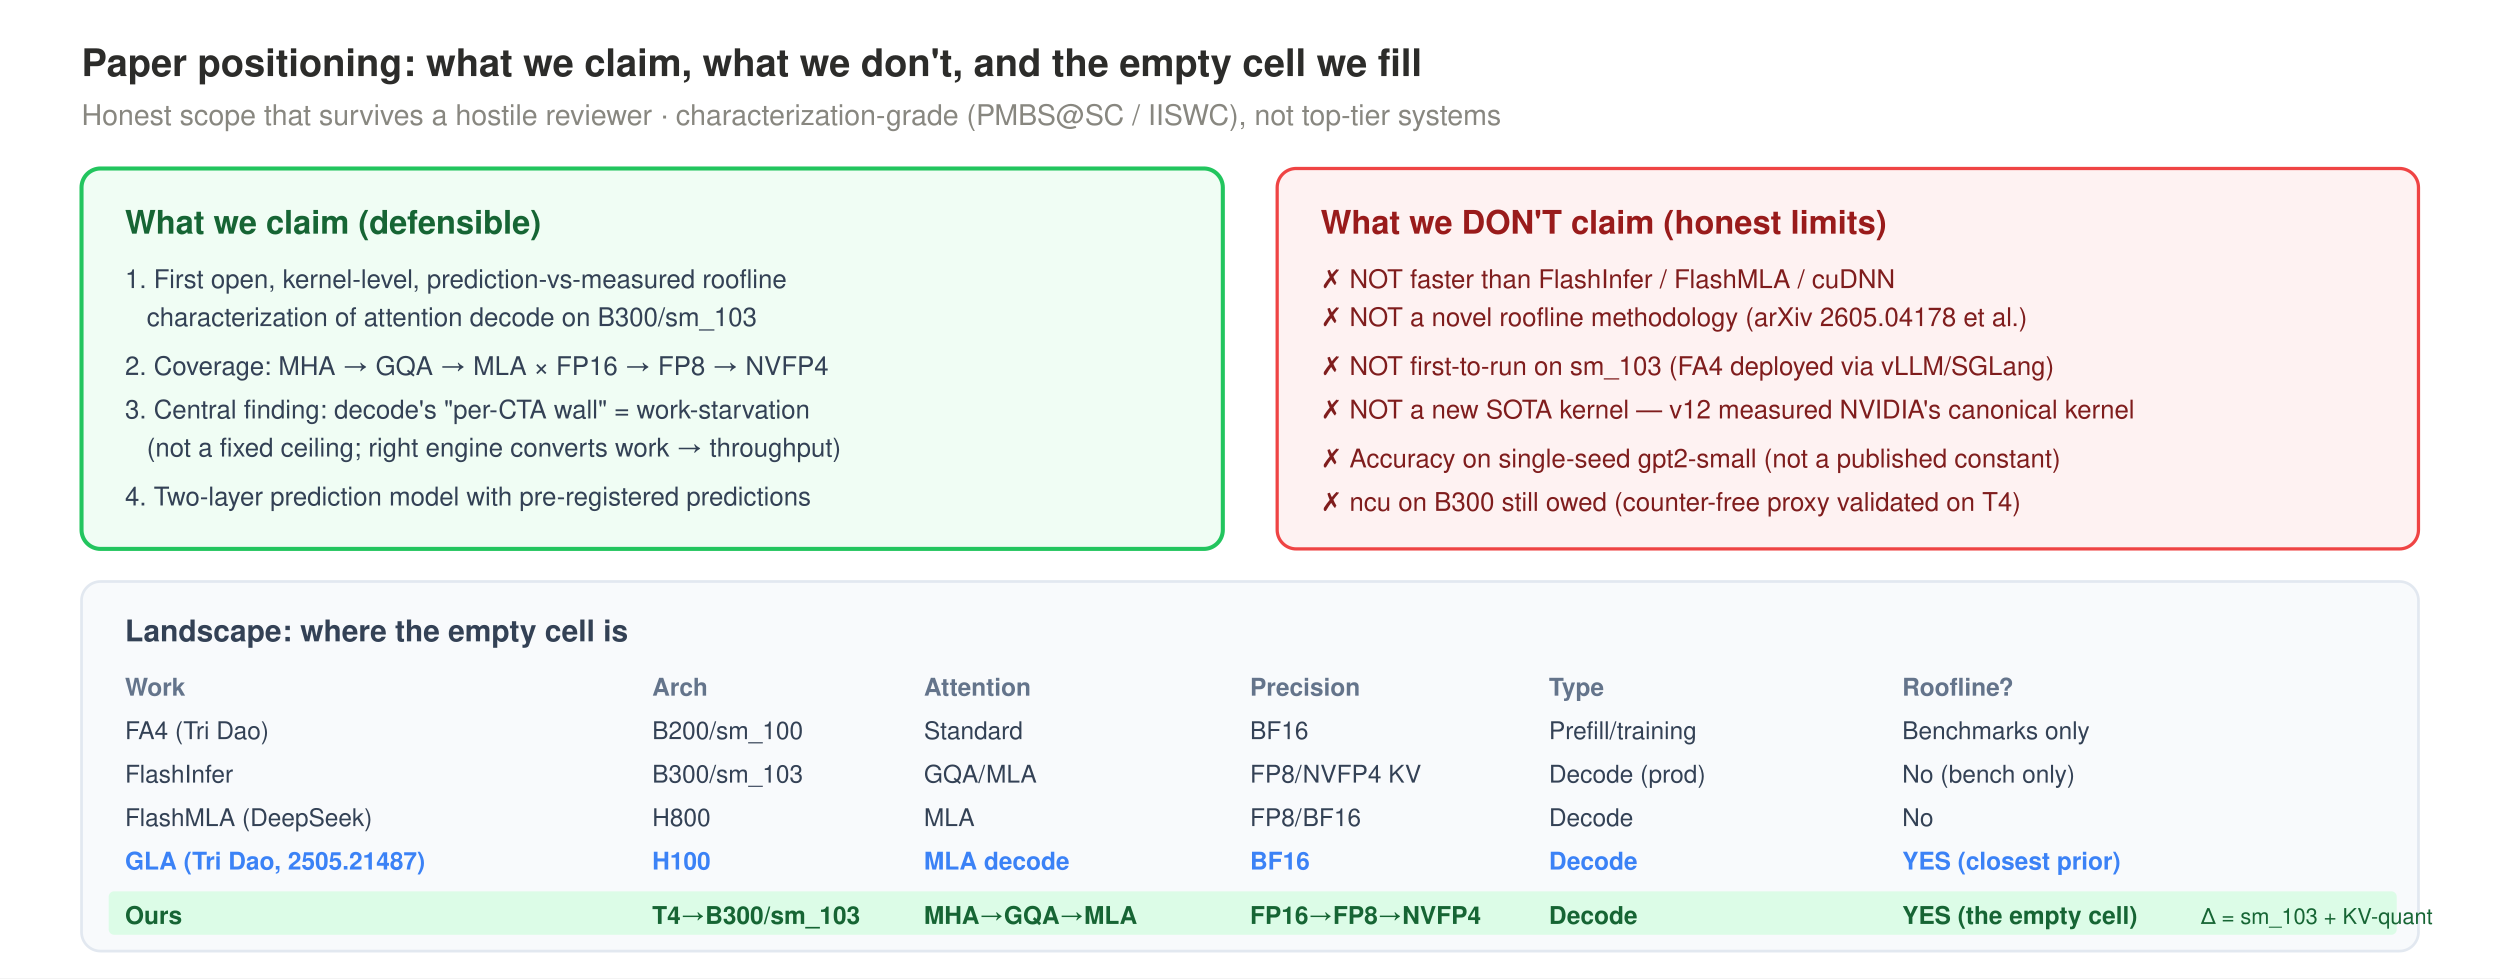
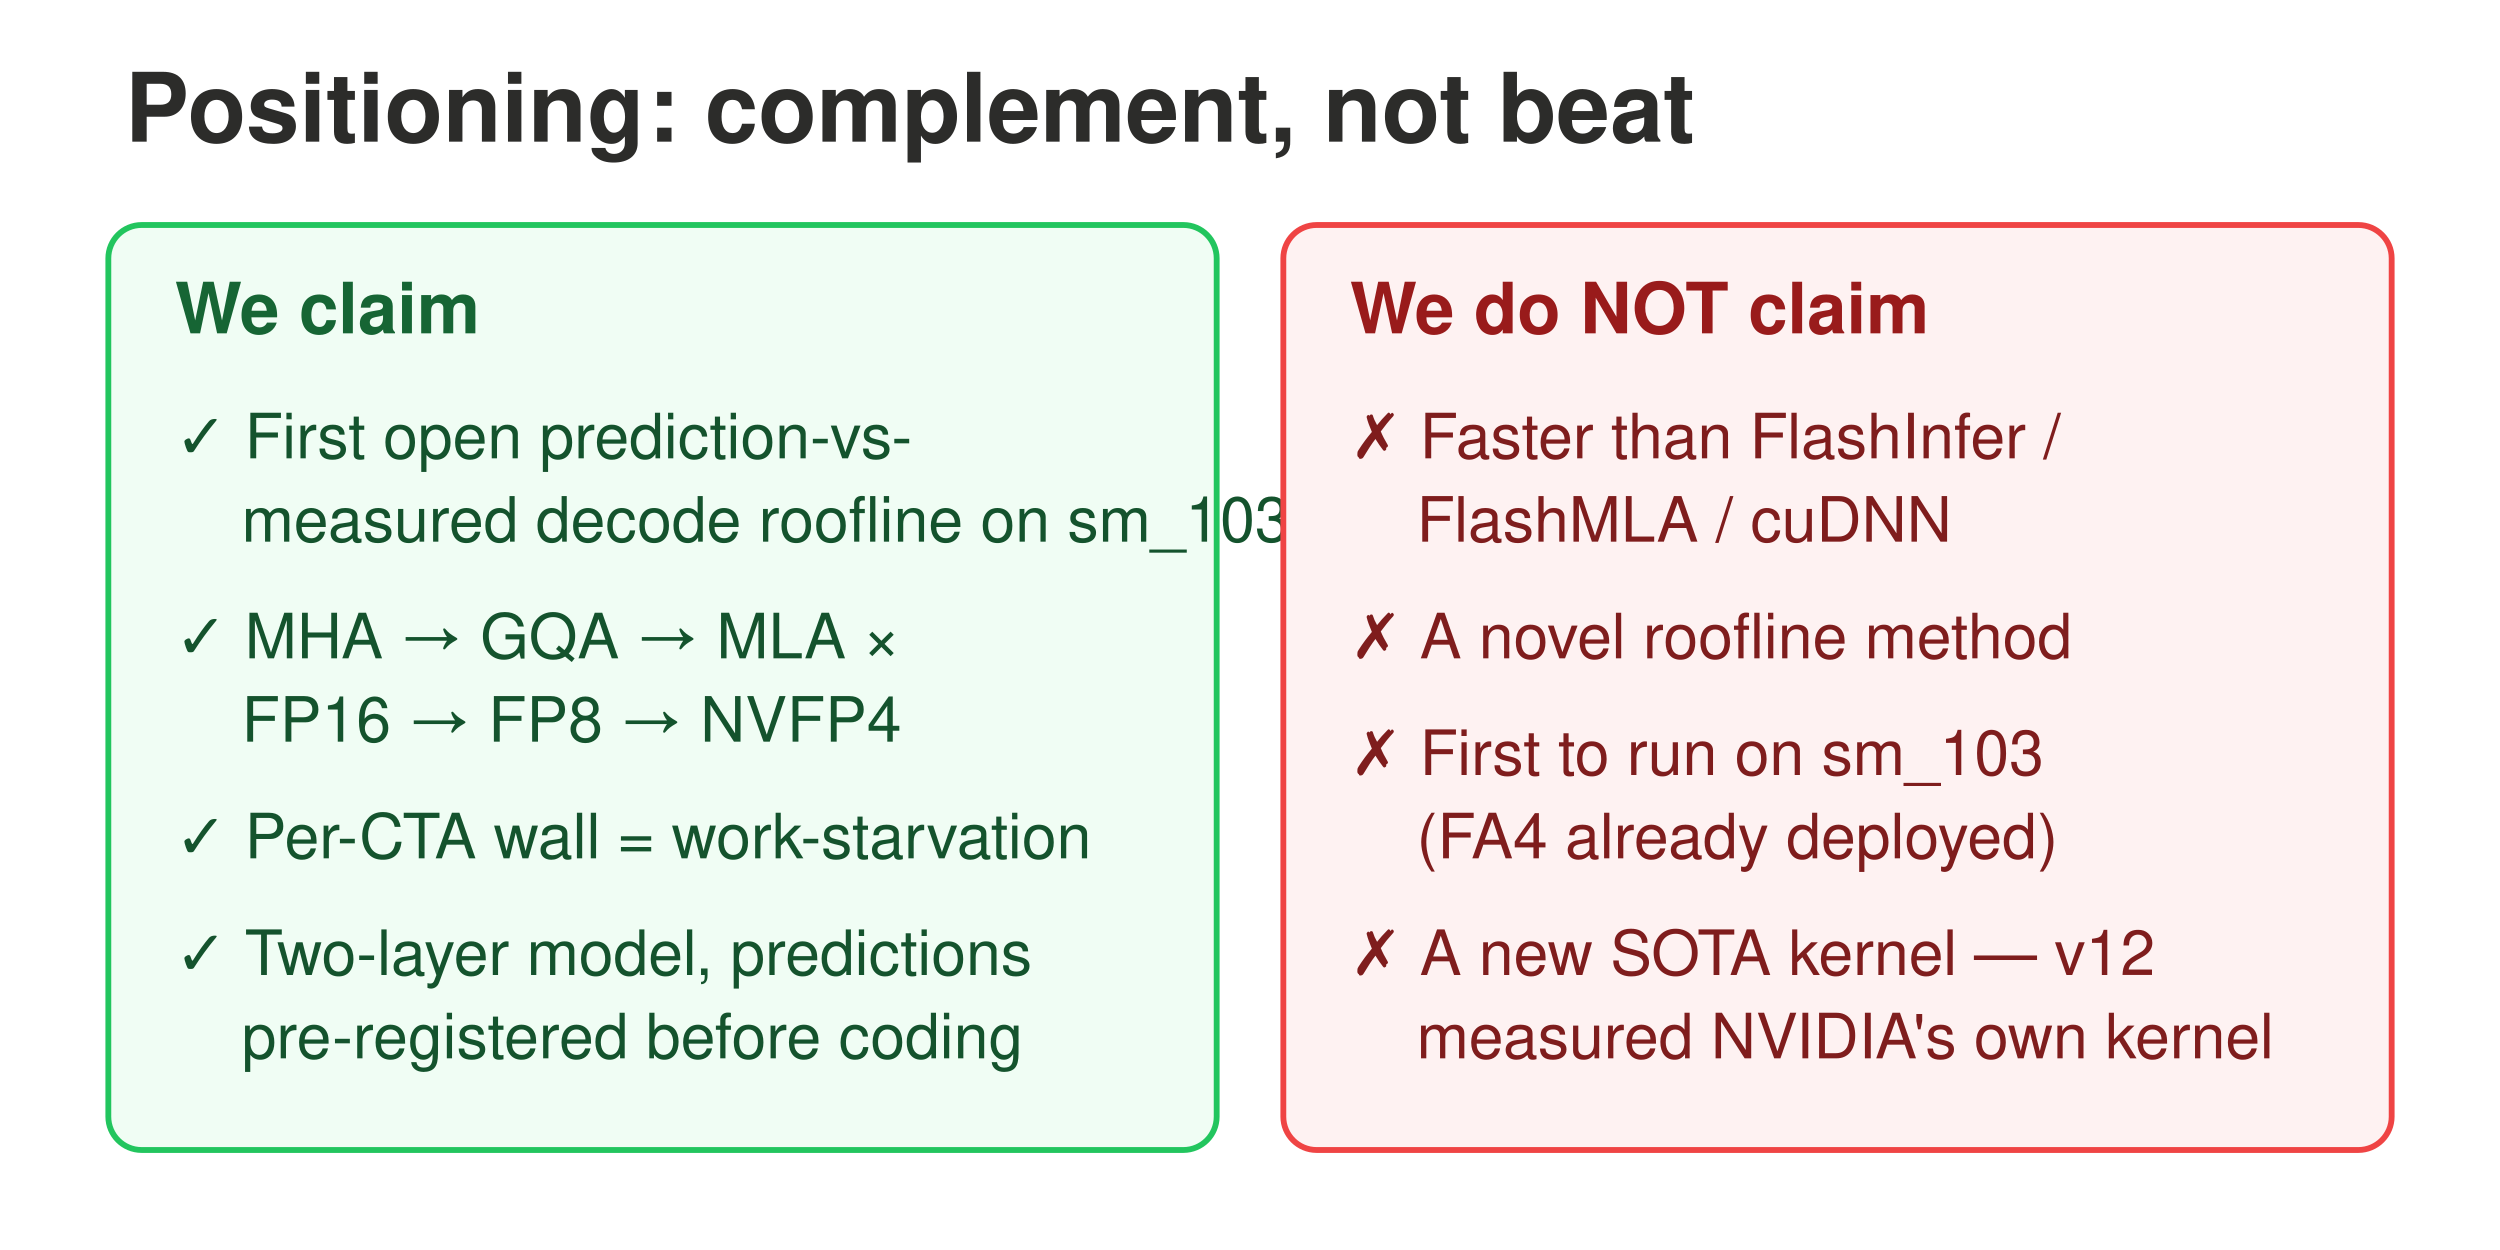
- <svg xmlns="http://www.w3.org/2000/svg" width="100%" viewBox="0 0 920 360" role="img" font-family="Helvetica, Arial, sans-serif">
-   <rect x="0" y="0" width="920" height="360" fill="#ffffff" />
-   <text x="30" y="28" font-size="14" font-weight="600" fill="#2C2C2A">Paper positioning: what we claim, what we don't, and the empty cell we fill</text>
-   <text x="30" y="46" font-size="10.5" fill="#888780">Honest scope that survives a hostile reviewer · characterization-grade (PMBS@SC / IISWC), not top-tier systems</text>
-   <rect x="30" y="62" width="420" height="140" rx="7" fill="#F0FDF4" stroke="#22C55E" stroke-width="1.5" />
-   <text x="46" y="86" font-size="12" font-weight="700" fill="#166534">What we claim (defensible)</text>
-   <text x="46" y="106" font-size="9.5" fill="#334155">1. First open, kernel-level, prediction-vs-measured roofline</text>
-   <text x="54" y="120" font-size="9.5" fill="#334155">characterization of attention decode on B300/sm_103</text>
-   <text x="46" y="138" font-size="9.5" fill="#334155">2. Coverage: MHA → GQA → MLA × FP16 → FP8 → NVFP4</text>
-   <text x="46" y="154" font-size="9.5" fill="#334155">3. Central finding: decode's "per-CTA wall" = work-starvation</text>
-   <text x="54" y="168" font-size="9.5" fill="#334155">(not a fixed ceiling; right engine converts work → throughput)</text>
-   <text x="46" y="186" font-size="9.5" fill="#334155">4. Two-layer prediction model with pre-registered predictions</text>
-   <rect x="470" y="62" width="420" height="140" rx="7" fill="#FEF2F2" stroke="#EF4444" stroke-width="1.2" />
-   <text x="486" y="86" font-size="12" font-weight="700" fill="#991B1B">What we DON'T claim (honest limits)</text>
-   <text x="486" y="106" font-size="9.5" fill="#7F1D1D">✗ NOT faster than FlashInfer / FlashMLA / cuDNN</text>
-   <text x="486" y="120" font-size="9.5" fill="#7F1D1D">✗ NOT a novel roofline methodology (arXiv 2605.04178 et al.)</text>
-   <text x="486" y="138" font-size="9.5" fill="#7F1D1D">✗ NOT first-to-run on sm_103 (FA4 deployed via vLLM/SGLang)</text>
-   <text x="486" y="154" font-size="9.5" fill="#7F1D1D">✗ NOT a new SOTA kernel — v12 measured NVIDIA's canonical kernel</text>
-   <text x="486" y="172" font-size="9.5" fill="#7F1D1D">✗ Accuracy on single-seed gpt2-small (not a published constant)</text>
-   <text x="486" y="188" font-size="9.5" fill="#7F1D1D">✗ ncu on B300 still owed (counter-free proxy validated on T4)</text>
-   <rect x="30" y="214" width="860" height="136" rx="7" fill="#F8FAFC" stroke="#E2E8F0" stroke-width="1" />
-   <text x="46" y="236" font-size="11" font-weight="600" fill="#334155">Landscape: where the empty cell is</text>
-   <text x="46" y="256" font-size="9" font-weight="700" fill="#64748B">Work</text>
-   <text x="240" y="256" font-size="9" font-weight="700" fill="#64748B">Arch</text>
-   <text x="340" y="256" font-size="9" font-weight="700" fill="#64748B">Attention</text>
-   <text x="460" y="256" font-size="9" font-weight="700" fill="#64748B">Precision</text>
-   <text x="570" y="256" font-size="9" font-weight="700" fill="#64748B">Type</text>
-   <text x="700" y="256" font-size="9" font-weight="700" fill="#64748B">Roofline?</text>
-   <text x="46" y="272" font-size="9" fill="#334155">FA4 (Tri Dao)</text>
-   <text x="240" y="272" font-size="9" fill="#334155">B200/sm_100</text>
-   <text x="340" y="272" font-size="9" fill="#334155">Standard</text>
-   <text x="460" y="272" font-size="9" fill="#334155">BF16</text>
-   <text x="570" y="272" font-size="9" fill="#334155">Prefill/training</text>
-   <text x="700" y="272" font-size="9" fill="#334155">Benchmarks only</text>
-   <text x="46" y="288" font-size="9" fill="#334155">FlashInfer</text>
-   <text x="240" y="288" font-size="9" fill="#334155">B300/sm_103</text>
-   <text x="340" y="288" font-size="9" fill="#334155">GQA/MLA</text>
-   <text x="460" y="288" font-size="9" fill="#334155">FP8/NVFP4 KV</text>
-   <text x="570" y="288" font-size="9" fill="#334155">Decode (prod)</text>
-   <text x="700" y="288" font-size="9" fill="#334155">No (bench only)</text>
-   <text x="46" y="304" font-size="9" fill="#334155">FlashMLA (DeepSeek)</text>
-   <text x="240" y="304" font-size="9" fill="#334155">H800</text>
-   <text x="340" y="304" font-size="9" fill="#334155">MLA</text>
-   <text x="460" y="304" font-size="9" fill="#334155">FP8/BF16</text>
-   <text x="570" y="304" font-size="9" fill="#334155">Decode</text>
-   <text x="700" y="304" font-size="9" fill="#334155">No</text>
-   <text x="46" y="320" font-size="9" fill="#3B82F6" font-weight="600">GLA (Tri Dao, 2505.21487)</text>
-   <text x="240" y="320" font-size="9" fill="#3B82F6" font-weight="600">H100</text>
-   <text x="340" y="320" font-size="9" fill="#3B82F6" font-weight="600">MLA decode</text>
-   <text x="460" y="320" font-size="9" fill="#3B82F6" font-weight="600">BF16</text>
-   <text x="570" y="320" font-size="9" fill="#3B82F6" font-weight="600">Decode</text>
-   <text x="700" y="320" font-size="9" fill="#3B82F6" font-weight="600">YES (closest prior)</text>
-   <rect x="40" y="328" width="842" height="16" rx="2" fill="#DCFCE7" />
-   <text x="46" y="340" font-size="9" fill="#166534" font-weight="700">Ours</text>
-   <text x="240" y="340" font-size="9" fill="#166534" font-weight="700">T4→B300/sm_103</text>
-   <text x="340" y="340" font-size="9" fill="#166534" font-weight="700">MHA→GQA→MLA</text>
-   <text x="460" y="340" font-size="9" fill="#166534" font-weight="700">FP16→FP8→NVFP4</text>
-   <text x="570" y="340" font-size="9" fill="#166534" font-weight="700">Decode</text>
-   <text x="700" y="340" font-size="9" fill="#166534" font-weight="700">YES (the empty cell)</text>
-   <text x="810" y="340" font-size="8" fill="#166534">Δ = sm_103 + KV-quant</text>
+ <svg xmlns="http://www.w3.org/2000/svg" width="100%" viewBox="0 0 600 300" role="img" font-family="Helvetica, Arial, sans-serif">
+   <rect x="0" y="0" width="600" height="300" fill="#ffffff" />
+   <text x="30" y="34" font-size="23" font-weight="700" fill="#2C2C2A">Positioning: complement, not beat</text>
+   <rect x="26" y="54" width="266" height="222" rx="8" fill="#F0FDF4" stroke="#22C55E" stroke-width="1.4" />
+   <text x="42" y="80" font-size="17" font-weight="700" fill="#166534">We claim</text>
+   <g font-size="15" fill="#14532D">
+     <text x="42" y="110">✓ First open prediction-vs-</text>
+     <text x="58" y="130">measured decode roofline on sm_103</text>
+     <text x="42" y="158">✓ MHA → GQA → MLA ×</text>
+     <text x="58" y="178">FP16 → FP8 → NVFP4</text>
+     <text x="42" y="206">✓ Per-CTA wall = work-starvation</text>
+     <text x="42" y="234">✓ Two-layer model, predictions</text>
+     <text x="58" y="254">pre-registered before coding</text>
+   </g>
+   <rect x="308" y="54" width="266" height="222" rx="8" fill="#FEF2F2" stroke="#EF4444" stroke-width="1.4" />
+   <text x="324" y="80" font-size="17" font-weight="700" fill="#991B1B">We do NOT claim</text>
+   <g font-size="15" fill="#7F1D1D">
+     <text x="324" y="110">✗ Faster than FlashInfer /</text>
+     <text x="340" y="130">FlashMLA / cuDNN</text>
+     <text x="324" y="158">✗ A novel roofline method</text>
+     <text x="324" y="186">✗ First to run on sm_103</text>
+     <text x="340" y="206">(FA4 already deployed)</text>
+     <text x="324" y="234">✗ A new SOTA kernel — v12</text>
+     <text x="340" y="254">measured NVIDIA's own kernel</text>
+   </g>
</svg>
